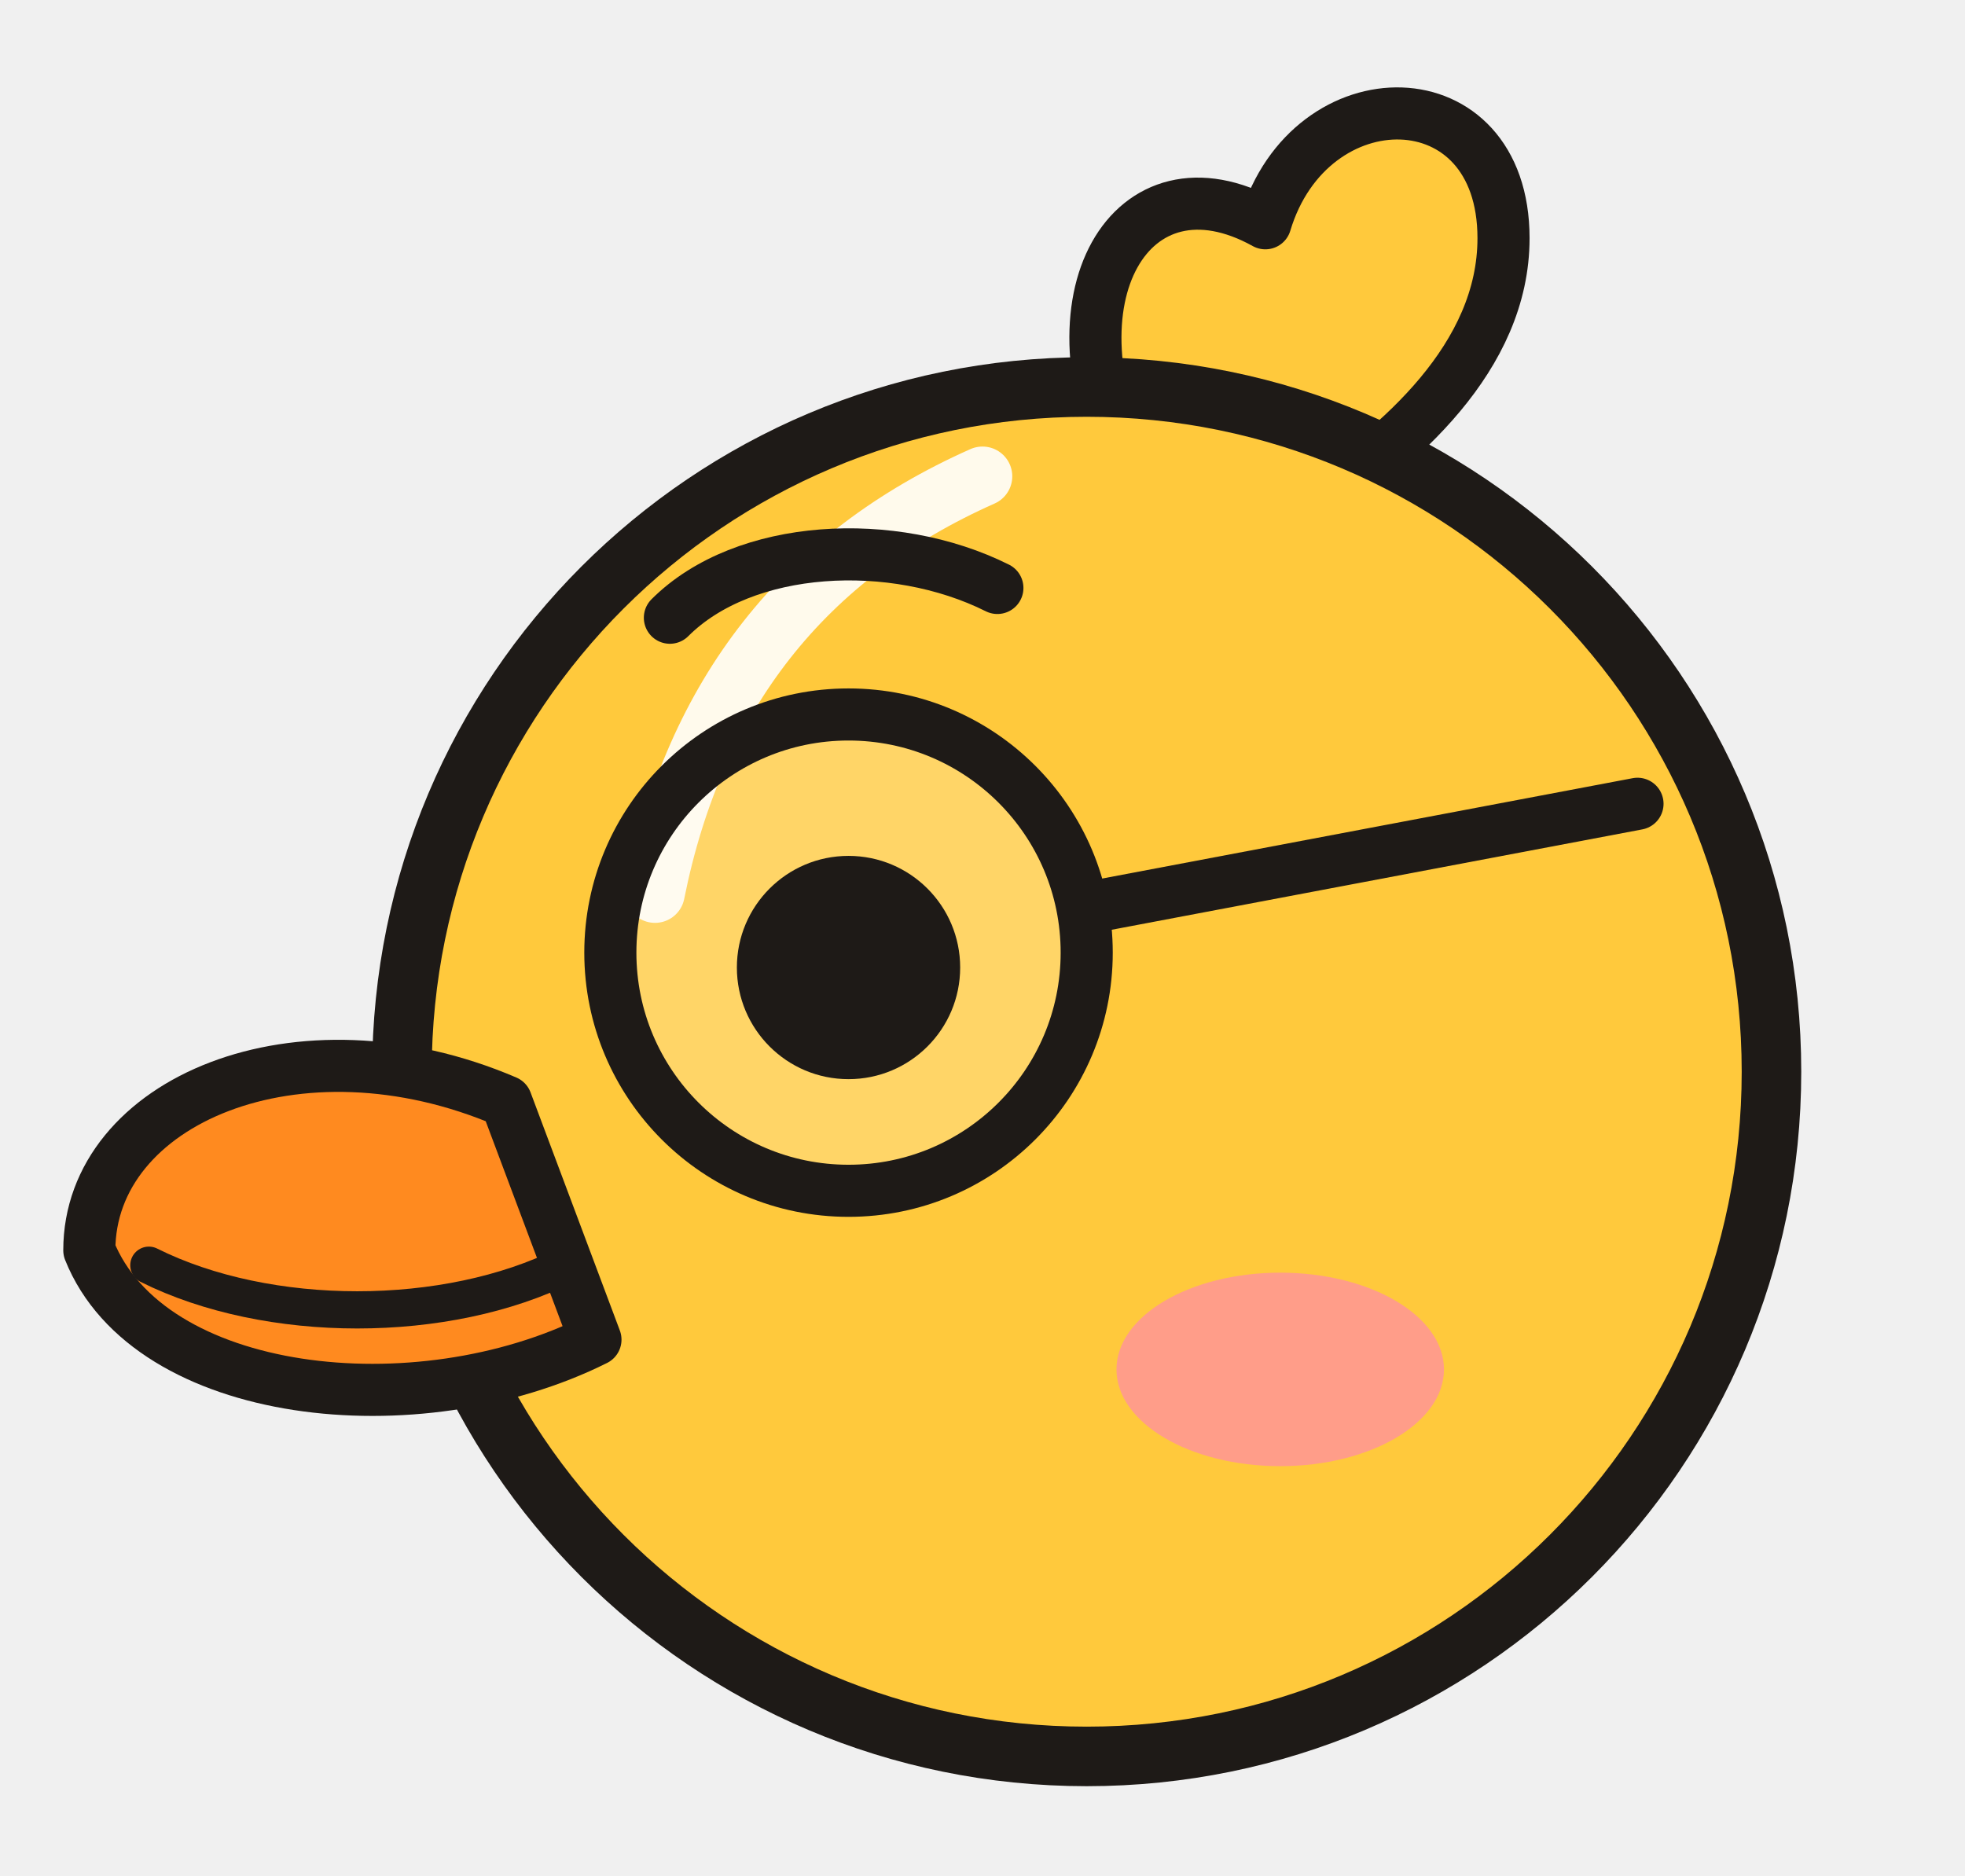
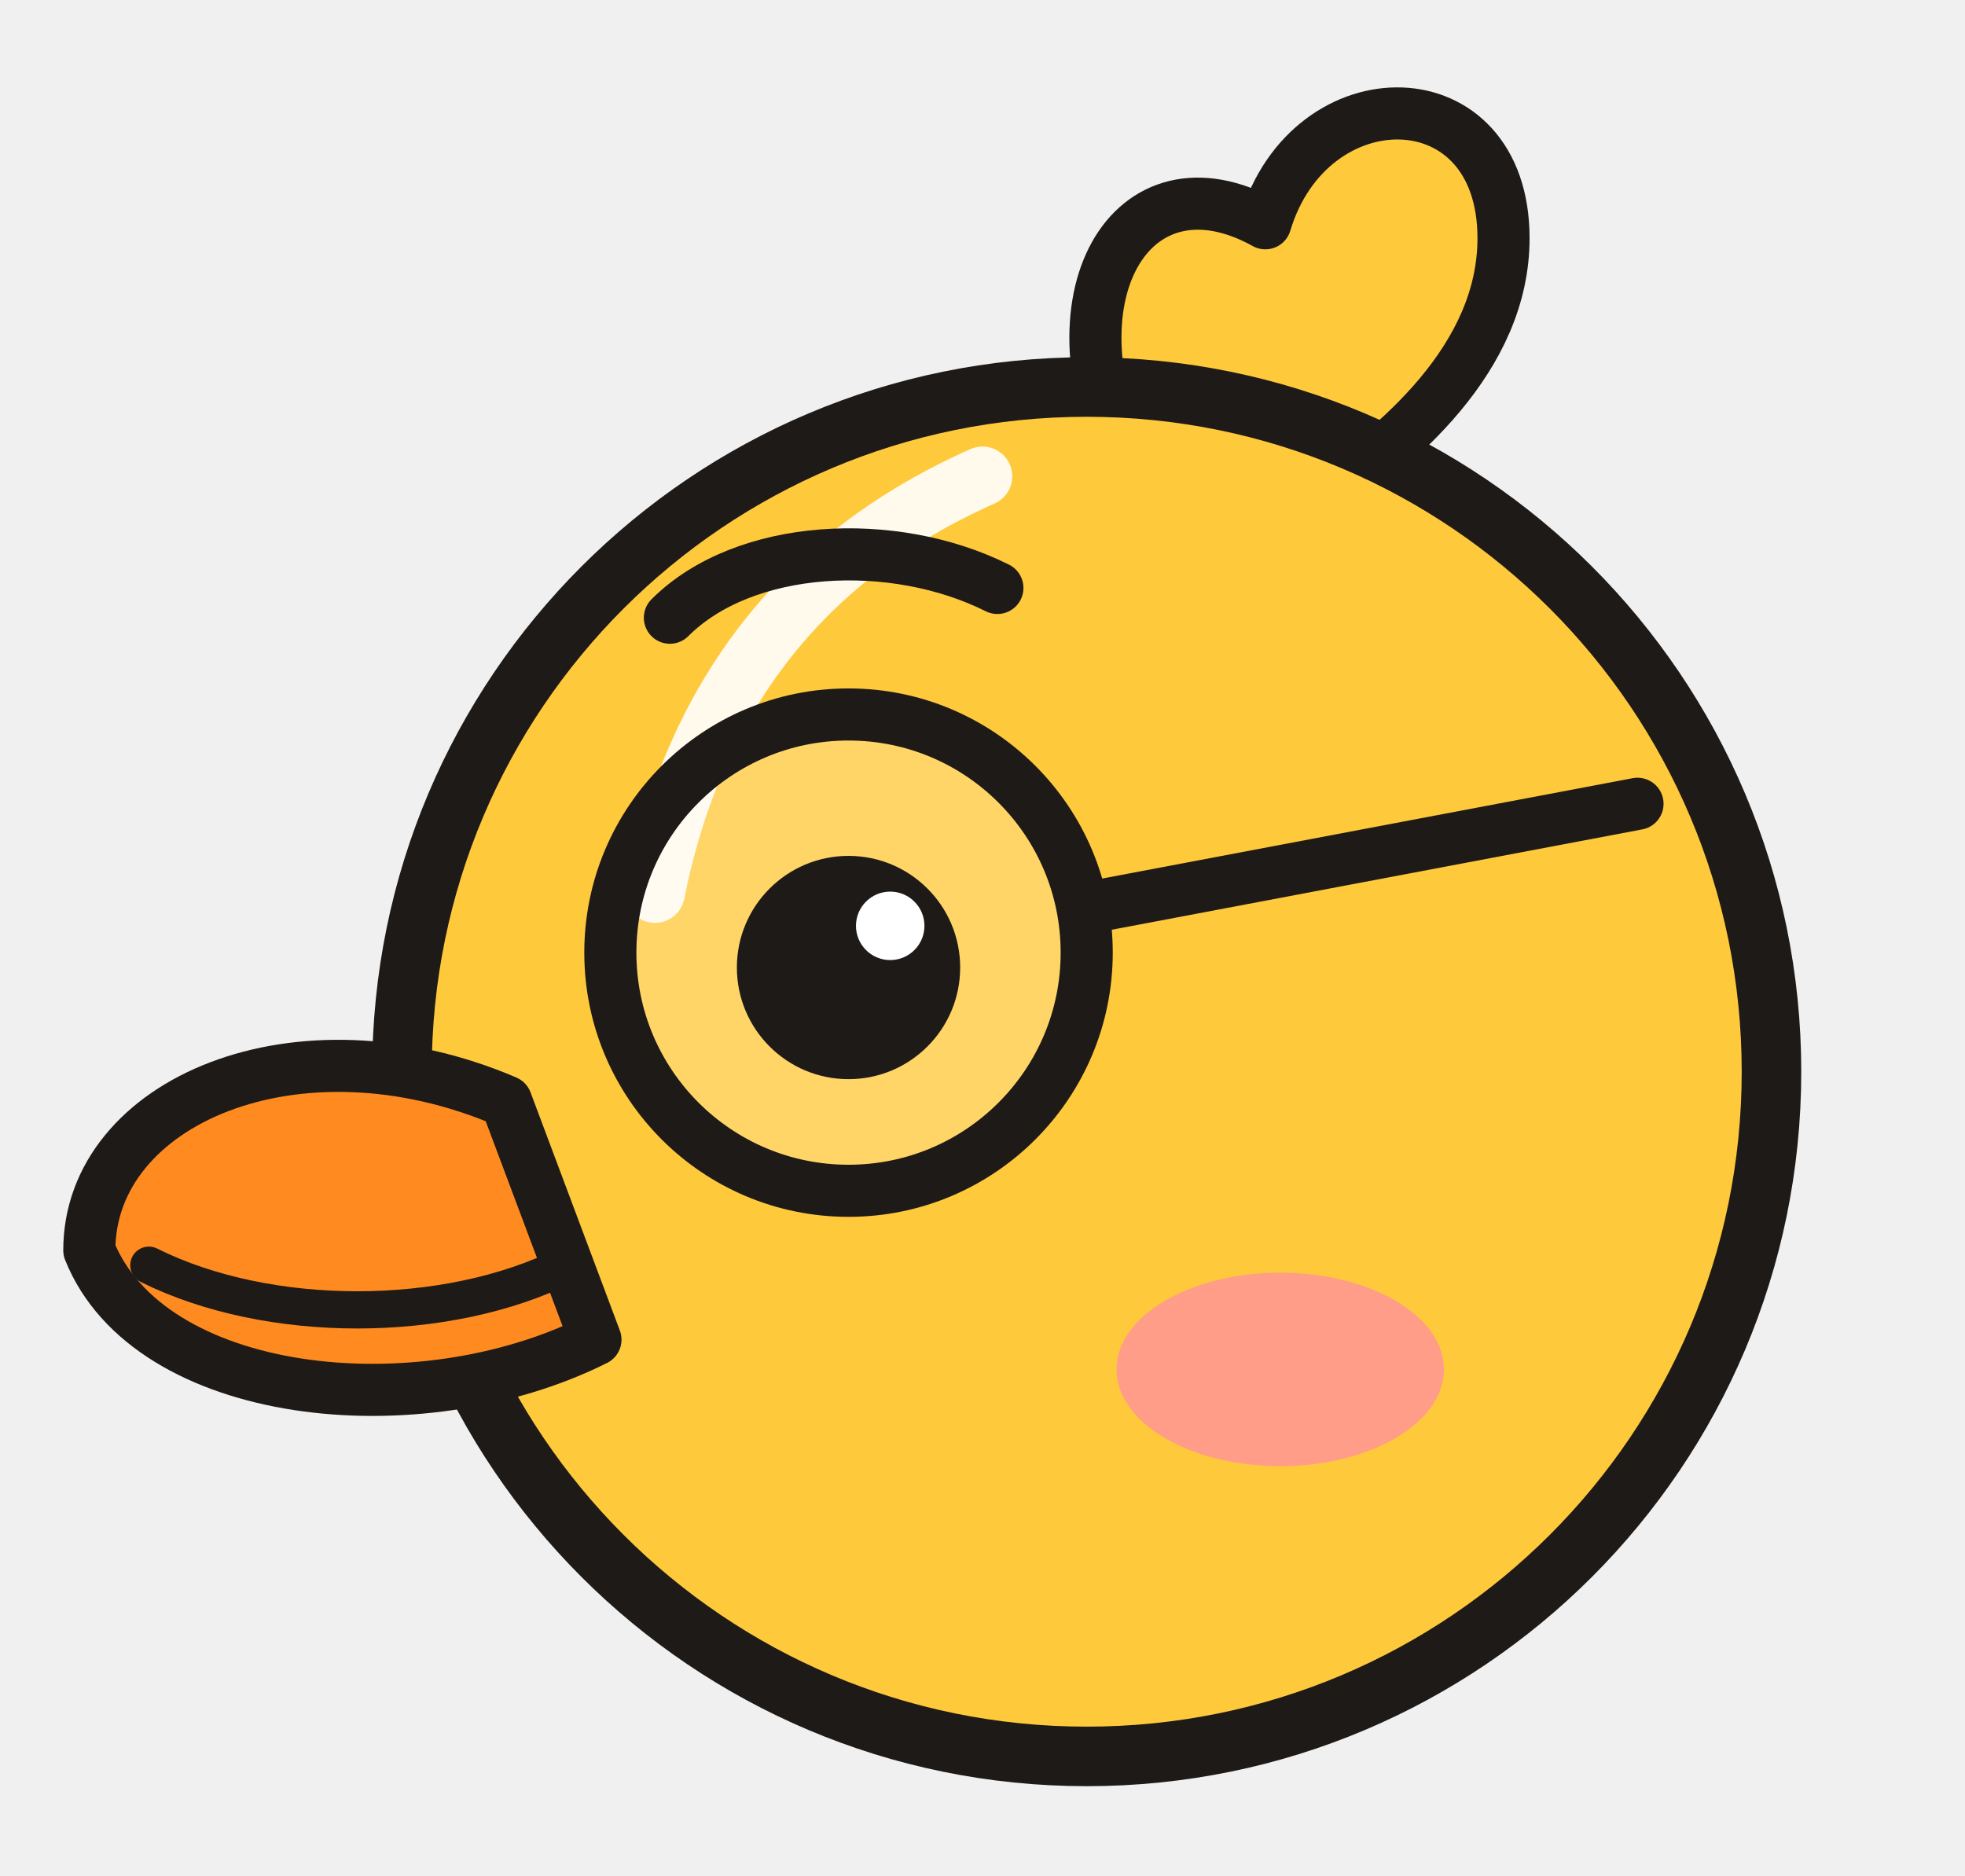
<svg xmlns="http://www.w3.org/2000/svg" viewBox="512 140 132 126" role="img" aria-label="The duck">
  <path d="M588 172 C582 160 588 150 597 155 C600 145 613 145 613 156 C613 164 606 170 600 174 Z" fill="#FFC93C" stroke="#1E1A17" stroke-width="3.5" stroke-linejoin="round" />
  <circle cx="585" cy="212" r="46" fill="#FFC93C" stroke="#1E1A17" stroke-width="4" />
  <path d="M556 200 q4 -20 22 -28" fill="none" stroke="#FFFFFF" stroke-width="4" stroke-linecap="round" opacity=".9" />
  <path d="M546 214 C532 208 518 214 518 224 C522 234 540 236 552 230 Z" fill="#FF8A1F" stroke="#1E1A17" stroke-width="3.5" stroke-linejoin="round" />
  <path d="M522 225 C530 229 542 229 550 225" fill="none" stroke="#1E1A17" stroke-width="2.5" stroke-linecap="round" />
  <ellipse cx="598" cy="232" rx="11" ry="6.5" fill="#FF8FA3" opacity=".75" />
  <circle cx="569" cy="204" r="16" fill="#fff" fill-opacity=".22" />
  <circle cx="569" cy="205" r="7.5" fill="#1E1A17" />
+   <circle cx="571.8" cy="202.2" r="2.3" fill="#fff" />
  <circle cx="569" cy="204" r="16" fill="none" stroke="#1E1A17" stroke-width="3.5" />
  <path d="M557 181.5 C562 176.5 572 176 579 179.5" fill="none" stroke="#1E1A17" stroke-width="3.5" stroke-linecap="round" />
  <path d="M585 201 L622 194" stroke="#1E1A17" stroke-width="3.5" stroke-linecap="round" />
</svg>
